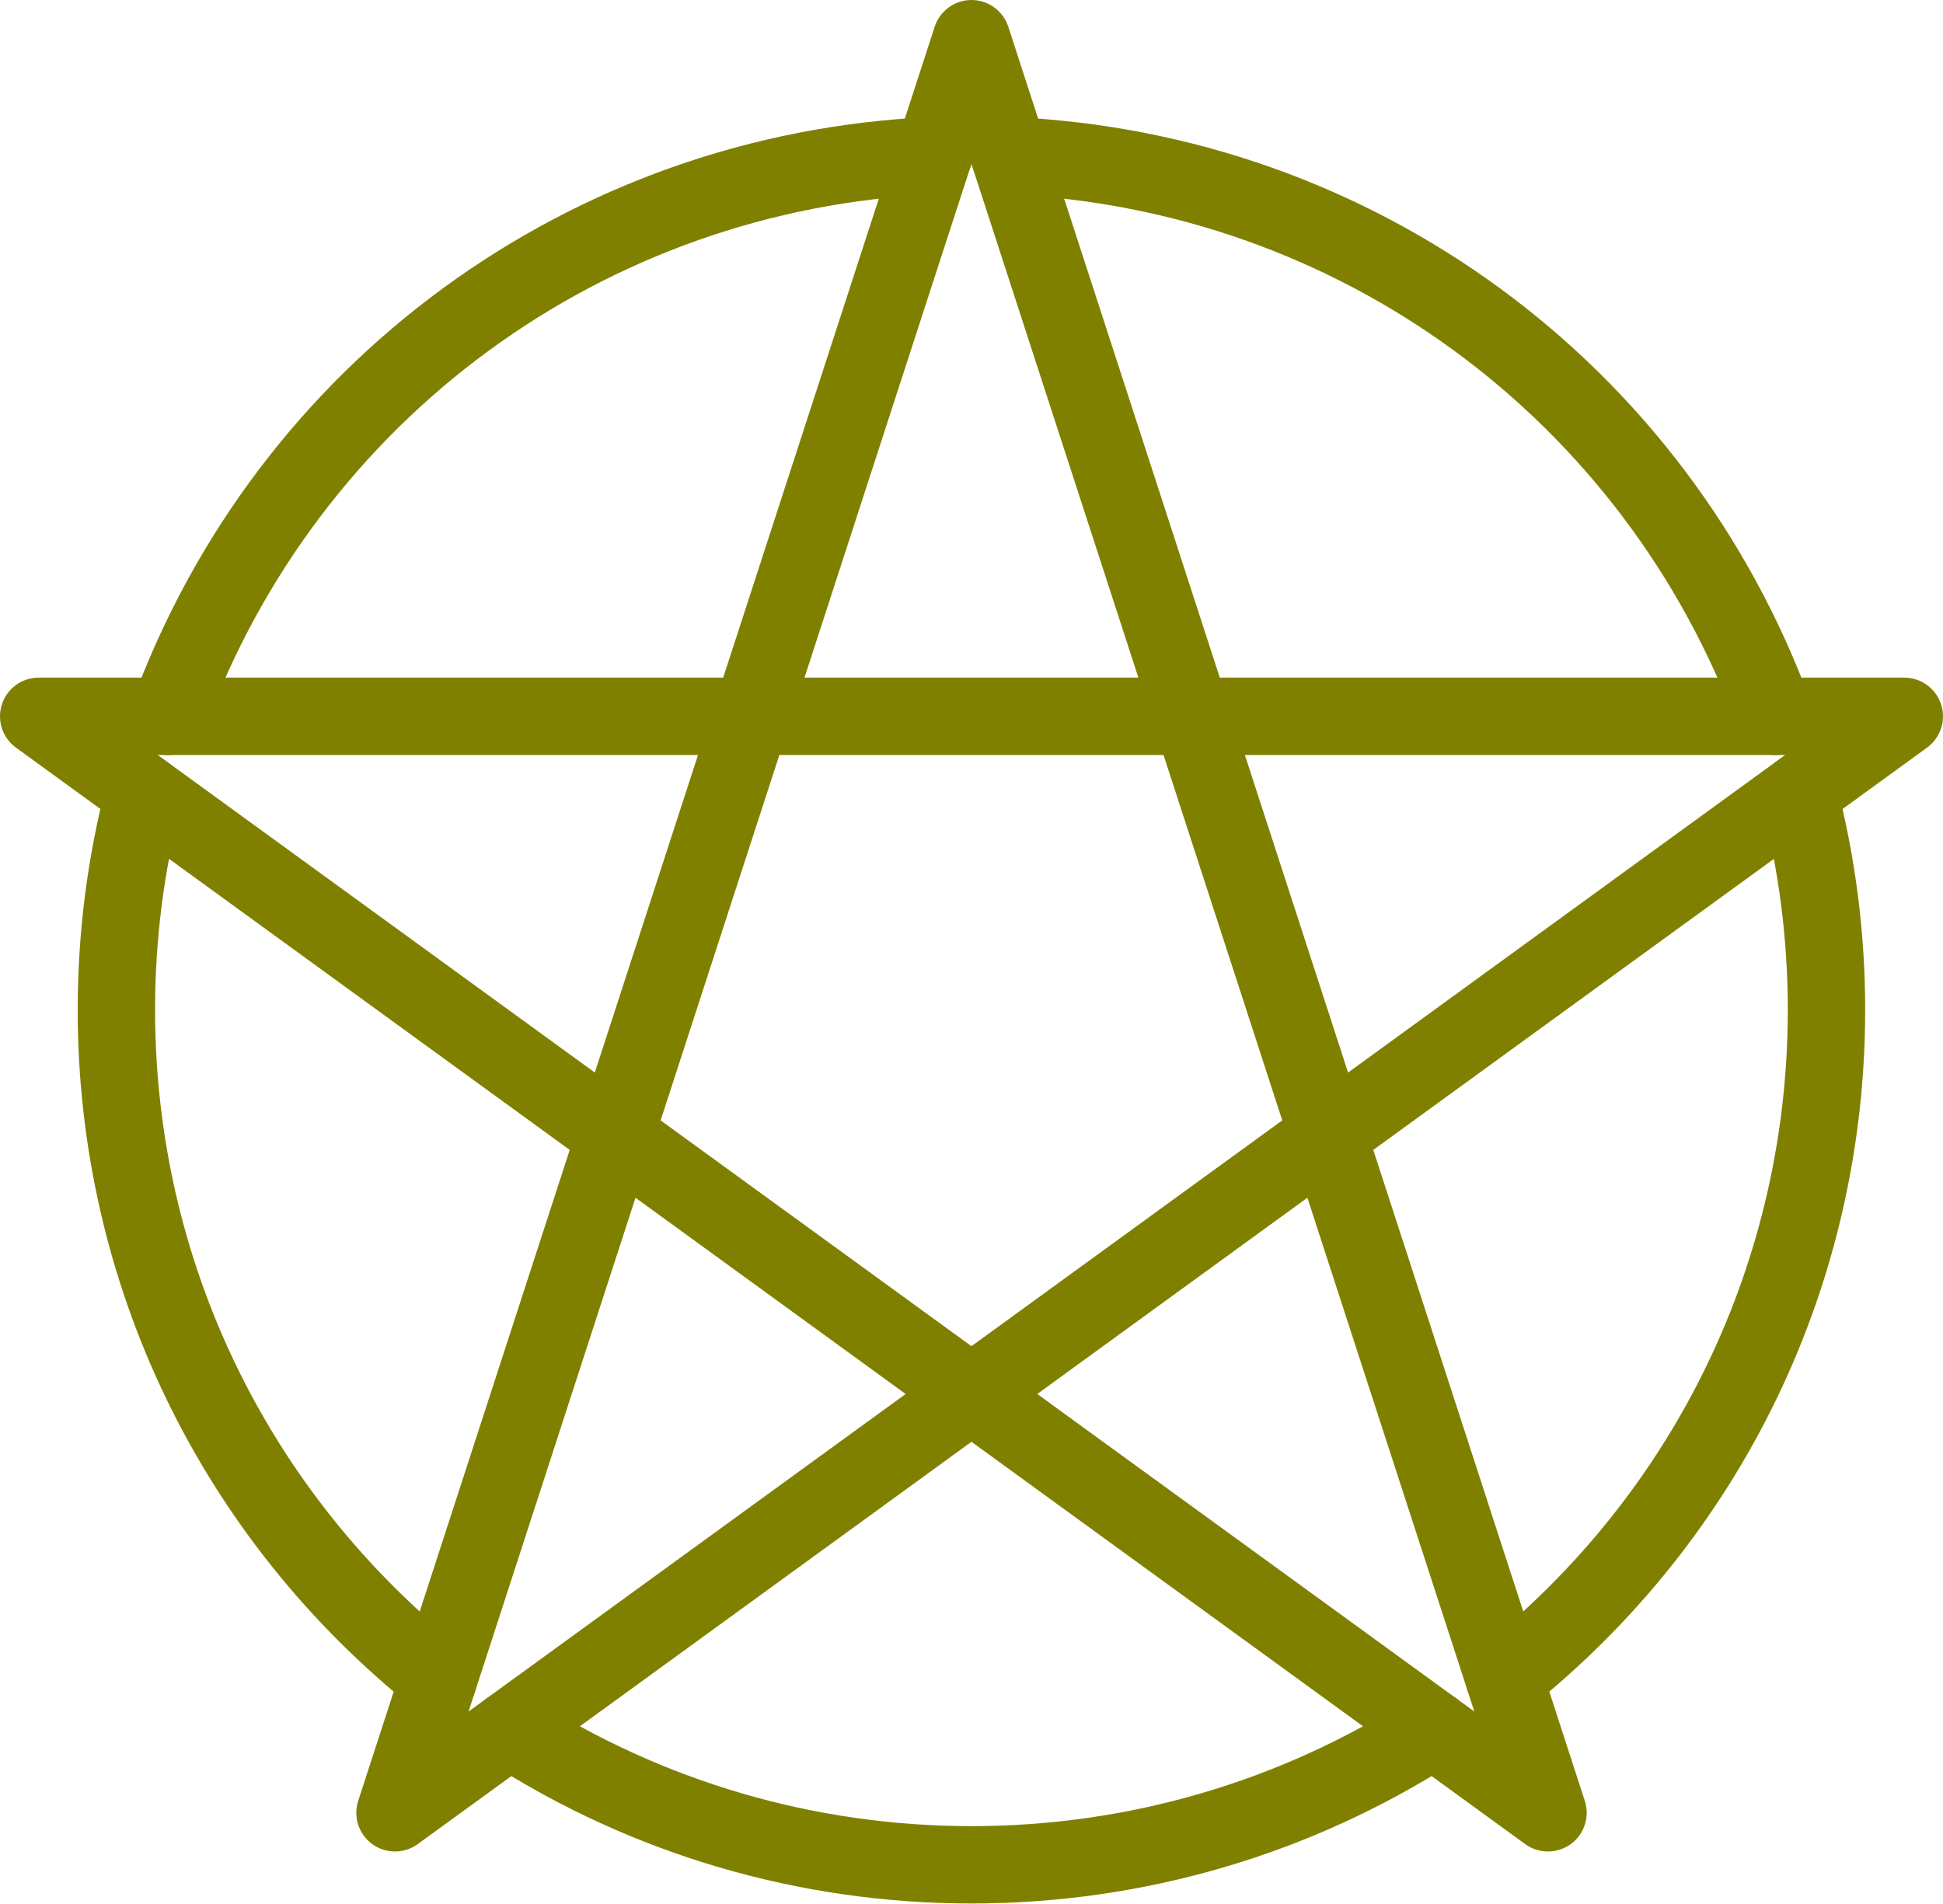
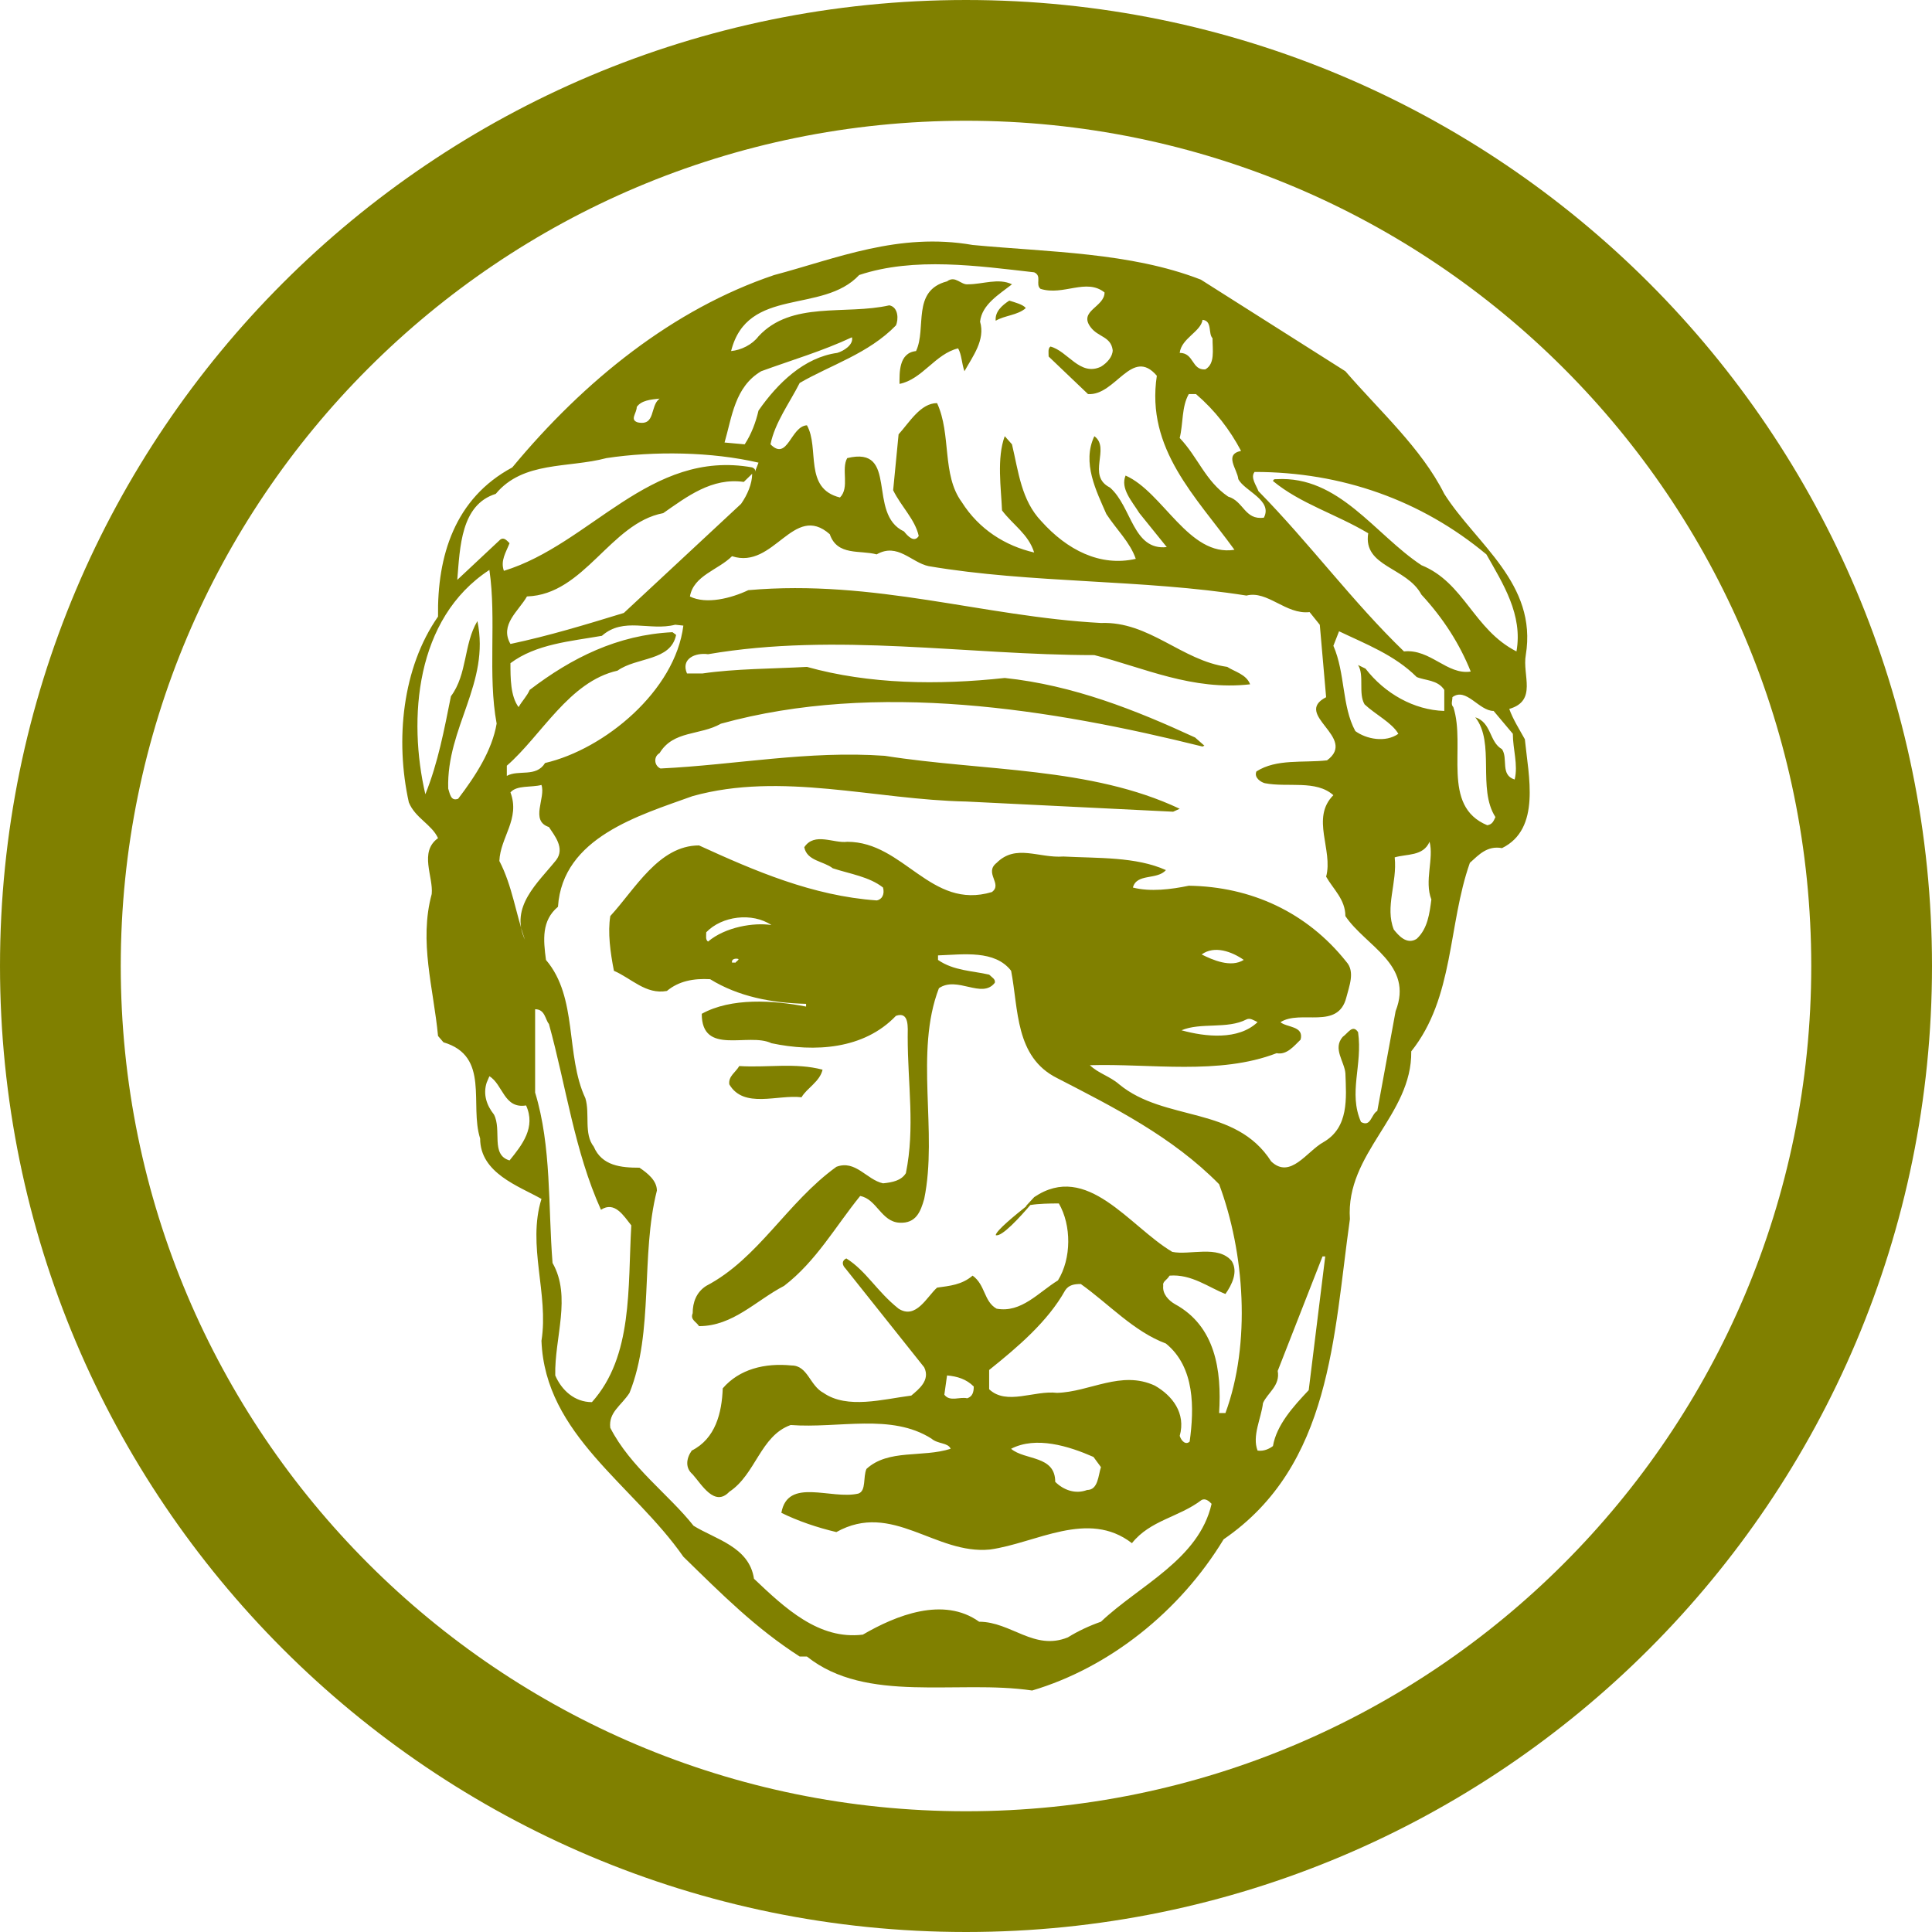
- <svg xmlns="http://www.w3.org/2000/svg" version="1.1" id="Layer_1" x="0px" y="0px" width="188.111px" height="184.299px" viewBox="0 0 188.111 184.299" enable-background="new 0 0 1400 980" xml:space="preserve">
-   <g transform="matrix(1,0,0,1,-785.7386,-420.203)">
-     <g id="g1374">
-       <g style="fill:#808000;fill-opacity:1" id="g234">
-         <path style="fill:#808000;fill-opacity:1" d="m 879.788,604.502 c -16.641,0 -32.802,-4.735 -46.734,-13.696 -1.741,-1.117 -2.245,-3.436 -1.126,-5.175 1.118,-1.741 3.438,-2.243 5.176,-1.126 12.724,8.181 27.483,12.507 42.685,12.507 15.199,0 29.959,-4.326 42.686,-12.507 1.74,-1.119 4.057,-0.615 5.176,1.126 1.119,1.739 0.614,4.058 -1.125,5.175 -13.938,8.961 -30.1,13.696 -46.738,13.696 z" id="path220" />
-         <g style="fill:#808000;fill-opacity:1" id="g232">
-           <path style="fill:#808000;fill-opacity:1" d="m 802.013,493.306 c -0.428,0 -0.862,-0.075 -1.286,-0.229 -1.942,-0.71 -2.942,-2.86 -2.231,-4.804 12.038,-32.936 42.439,-55.208 77.449,-56.74 2.056,-0.081 3.814,1.512 3.905,3.577 0.09,2.067 -1.512,3.816 -3.579,3.907 -31.976,1.399 -59.743,21.743 -70.74,51.827 -0.555,1.517 -1.991,2.462 -3.518,2.462 z" id="path222" />
-           <path style="fill:#808000;fill-opacity:1" d="m 828.198,586.465 c -0.819,0 -1.644,-0.268 -2.333,-0.819 -20.72,-16.527 -32.604,-41.194 -32.604,-67.671 0,-7.432 0.944,-14.815 2.807,-21.943 0.523,-2.002 2.57,-3.204 4.57,-2.677 2.002,0.521 3.2,2.568 2.677,4.569 -1.7,6.511 -2.563,13.256 -2.563,20.051 0,24.185 10.856,46.716 29.784,61.816 1.616,1.29 1.883,3.646 0.592,5.265 -0.738,0.926 -1.828,1.409 -2.93,1.409 z" id="path224" />
-           <path style="fill:#808000;fill-opacity:1" d="m 931.379,586.465 c -1.101,0 -2.19,-0.482 -2.93,-1.409 -1.29,-1.616 -1.025,-3.972 0.592,-5.265 18.927,-15.101 29.782,-37.632 29.782,-61.816 0,-6.796 -0.863,-13.542 -2.563,-20.049 -0.523,-2.002 0.674,-4.048 2.676,-4.57 2.001,-0.523 4.048,0.675 4.571,2.676 1.862,7.125 2.808,14.509 2.808,21.943 0,26.477 -11.883,51.143 -32.602,67.674 -0.691,0.55 -1.515,0.816 -2.334,0.816 z" id="path226" />
-           <path style="fill:#808000;fill-opacity:1" d="m 957.565,493.311 c -1.528,0 -2.963,-0.941 -3.518,-2.461 -10.993,-30.087 -38.763,-50.434 -70.742,-51.833 -2.066,-0.09 -3.669,-1.84 -3.578,-3.907 0.09,-2.065 1.867,-3.658 3.905,-3.577 35.014,1.531 65.415,23.807 77.45,56.746 0.71,1.943 -0.289,4.093 -2.232,4.804 -0.424,0.154 -0.858,0.228 -1.285,0.228 z" id="path228" />
-           <path style="fill:#808000;fill-opacity:1" d="m 935.602,599.467 c -0.773,0 -1.545,-0.236 -2.202,-0.715 l -53.61,-38.951 -53.609,38.951 c -1.314,0.954 -3.09,0.954 -4.404,0 -1.312,-0.953 -1.861,-2.643 -1.36,-4.187 l 20.478,-63.025 -53.613,-38.951 c -1.312,-0.954 -1.861,-2.645 -1.36,-4.188 0.502,-1.542 1.939,-2.588 3.563,-2.588 h 66.269 l 20.476,-63.022 c 0.503,-1.542 1.939,-2.588 3.563,-2.588 1.624,0 3.061,1.046 3.563,2.588 l 20.477,63.022 h 66.27 c 1.622,0 3.06,1.046 3.563,2.588 0.501,1.543 -0.049,3.234 -1.361,4.188 l -53.612,38.952 20.479,63.024 c 0.501,1.544 -0.049,3.233 -1.361,4.187 -0.665,0.478 -1.437,0.715 -2.209,0.715 z m -88.337,-63.297 -16.163,49.746 42.315,-30.744 z m 38.896,19.002 42.316,30.744 -16.164,-49.746 z m -36.463,-26.492 30.091,21.862 30.091,-21.862 -11.495,-35.377 h -37.193 z m 56.564,-35.377 9.989,30.746 42.319,-30.746 z m -105.253,0 42.317,30.746 9.989,-30.746 z m 62.617,-7.491 h 32.325 l -16.163,-49.744 z" id="path230" />
-         </g>
-       </g>
-     </g>
+ <svg xmlns="http://www.w3.org/2000/svg" version="1.1" id="Layer_1" x="0px" y="0px" width="2in" height="2in" viewBox="0 0 192 192" enable-background="new 0 0 1400 980" xml:space="preserve">
+   <defs id="defs16">
+ 		
+ 		
+ 	
+ 			
+ 			
+ 			
+ 			
+ 			
+ 		</defs>
+   <g transform="translate(-785.7386,-412.502)" id="g13">
+     <path style="clip-rule:evenodd;fill:#808000;fill-opacity:1;fill-rule:evenodd;stroke-width:1" id="path18" d="m 895.15,558.302 c -0.271,0.81 -0.271,2.272 -1.372,2.272 -1.17,0.449 -2.362,0 -3.173,-0.81 0,-2.653 -3.014,-2.114 -4.386,-3.283 2.474,-1.282 5.736,-0.269 8.187,0.81 z m -7.378,-25.957 c -1.125,0.9 -3.015,2.43 -3.081,2.902 0.584,0.247 2.518,-1.912 3.441,-2.991 0.81,-0.135 1.912,-0.157 2.834,-0.157 1.26,2.181 1.26,5.465 -0.089,7.648 -1.913,1.169 -3.644,3.262 -6.096,2.811 -1.284,-0.72 -1.102,-2.362 -2.385,-3.285 -1.08,0.922 -2.273,1.013 -3.531,1.192 -1.013,0.9 -2.092,3.194 -3.824,2.093 -2.181,-1.733 -3.194,-3.735 -5.195,-4.995 -0.54,0.271 -0.36,0.72 -0.091,0.99 l 7.828,9.83 c 0.629,1.282 -0.54,2.181 -1.282,2.81 -2.811,0.36 -6.365,1.373 -8.727,-0.269 -1.373,-0.72 -1.552,-2.722 -3.173,-2.722 -2.654,-0.269 -5.195,0.36 -6.837,2.273 -0.091,2.451 -0.72,4.994 -3.082,6.185 -0.563,0.81 -0.652,1.732 0.091,2.362 0.9,1.012 2.181,3.282 3.643,1.732 2.631,-1.732 3.082,-5.556 6.096,-6.635 4.814,0.359 9.987,-1.192 13.99,1.349 0.652,0.561 1.642,0.383 1.912,1.012 -2.811,0.9 -6.185,0 -8.367,2.002 -0.36,0.81 0,2.181 -0.809,2.451 -2.722,0.63 -7.018,-1.642 -7.648,1.913 1.642,0.81 3.554,1.461 5.465,1.912 5.556,-3.103 9.83,2.273 15.272,1.733 4.566,-0.63 9.739,-4.004 14.102,-0.63 1.822,-2.294 4.656,-2.563 6.928,-4.295 0.36,-0.181 0.72,0.089 0.989,0.383 -1.258,5.532 -7.174,8.097 -10.998,11.719 -1.102,0.383 -2.273,0.922 -3.283,1.552 -3.351,1.372 -5.645,-1.552 -8.818,-1.552 -3.553,-2.542 -8.277,-0.629 -11.56,1.282 -4.364,0.541 -7.737,-2.631 -10.819,-5.555 -0.472,-3.173 -3.823,-3.914 -6.005,-5.264 -2.451,-3.105 -6.276,-5.825 -8.277,-9.739 -0.18,-1.552 1.08,-2.181 1.912,-3.463 2.451,-6.096 1.08,-13.653 2.722,-20.109 0,-0.99 -0.922,-1.732 -1.732,-2.273 -1.821,0 -3.733,-0.18 -4.543,-2.092 -1.012,-1.282 -0.36,-3.283 -0.833,-4.812 -2.002,-4.274 -0.72,-10.01 -3.914,-13.742 -0.269,-2.002 -0.449,-3.914 1.192,-5.285 0.451,-6.905 8.097,-9.087 13.384,-10.999 8.817,-2.451 18.105,0.36 27.192,0.54 l 20.558,1.012 0.653,-0.292 c -8.839,-4.183 -19.479,-3.711 -29.308,-5.263 -7.648,-0.54 -14.822,0.9 -22.29,1.26 -0.629,-0.271 -0.72,-1.17 -0.091,-1.53 1.372,-2.271 4.004,-1.732 6.096,-2.923 15.475,-4.274 32.839,-1.462 47.862,2.272 l 0.181,-0.089 -0.921,-0.81 c -5.895,-2.722 -12.101,-5.196 -18.916,-5.916 -6.636,0.72 -13.473,0.629 -19.658,-1.101 -3.262,0.18 -7.176,0.18 -10.37,0.652 h -1.552 c -0.629,-1.462 0.833,-2.092 2.093,-1.912 12.753,-2.182 25.753,0.089 38.394,0.089 4.926,1.26 9.739,3.554 15.475,2.902 -0.36,-0.99 -1.552,-1.26 -2.273,-1.732 -4.543,-0.63 -7.736,-4.544 -12.55,-4.363 -11.741,-0.63 -22.47,-4.364 -35.043,-3.262 -1.709,0.81 -4.183,1.44 -5.803,0.629 0.36,-2.092 2.811,-2.631 4.184,-4.004 4.183,1.372 6.096,-5.375 9.716,-2.182 0.742,2.182 3.014,1.552 4.656,2.002 2.092,-1.192 3.441,0.81 5.172,1.17 10.19,1.732 21.21,1.282 31.579,2.923 2.092,-0.54 3.913,1.913 6.275,1.642 l 1.013,1.26 0.629,7.198 c -3.374,1.732 3.173,4.003 0.091,6.275 -2.362,0.269 -5.016,-0.18 -7.018,1.102 -0.269,0.629 0.473,1.078 0.833,1.169 2.272,0.449 5.083,-0.36 6.814,1.192 -2.273,2.272 0,5.443 -0.72,8.097 0.72,1.26 1.913,2.272 1.913,3.914 2.002,2.991 6.816,4.814 4.994,9.447 l -1.822,9.918 c -0.629,0.36 -0.629,1.644 -1.618,1.102 -1.282,-2.923 0.18,-5.644 -0.292,-8.93 -0.54,-0.809 -0.989,0.091 -1.53,0.473 -1.012,1.169 0.181,2.451 0.271,3.622 0.089,2.474 0.36,5.375 -2.181,6.837 -1.642,0.9 -3.285,3.734 -5.196,1.913 -3.554,-5.556 -10.55,-3.914 -15.093,-7.648 -0.921,-0.81 -2.092,-1.101 -2.923,-1.912 6.005,-0.181 12.842,1.012 18.556,-1.193 1.013,0.203 1.732,-0.719 2.385,-1.349 0.36,-1.372 -1.372,-1.192 -2.002,-1.732 2.002,-1.282 5.713,0.81 6.545,-2.451 0.271,-1.102 0.9,-2.563 0,-3.554 -3.913,-4.926 -9.469,-7.468 -15.654,-7.557 -1.732,0.36 -3.823,0.629 -5.556,0.18 0.384,-1.44 2.386,-0.72 3.285,-1.732 -2.993,-1.35 -6.816,-1.169 -10.19,-1.35 -2.451,0.181 -4.723,-1.282 -6.635,0.63 -1.284,1.012 0.629,2.092 -0.473,2.901 -6.095,1.822 -8.727,-4.994 -14.371,-4.994 -1.349,0.18 -3.262,-0.99 -4.274,0.54 0.271,1.372 1.913,1.372 2.834,2.092 1.709,0.563 3.621,0.832 4.992,1.912 0.18,0.653 -0.089,1.192 -0.629,1.282 -6.365,-0.451 -12.101,-2.925 -17.656,-5.465 -4.004,0 -6.366,4.363 -8.817,7.017 -0.269,1.62 0,3.621 0.36,5.443 1.732,0.742 3.171,2.385 5.263,2.002 1.192,-0.99 2.654,-1.26 4.296,-1.17 2.811,1.732 6.096,2.362 9.537,2.451 v 0.271 c -3.261,-0.63 -7.445,-0.901 -10.368,0.719 0,4.207 4.634,1.821 6.928,2.923 4.274,0.9 9.177,0.63 12.37,-2.721 1.349,-0.472 1.169,1.169 1.169,2.092 0,4.723 0.742,8.997 -0.18,13.541 -0.449,0.741 -1.349,0.921 -2.272,1.012 -1.642,-0.36 -2.722,-2.361 -4.634,-1.642 -4.926,3.554 -7.737,9.109 -12.933,11.831 -0.99,0.629 -1.349,1.642 -1.349,2.722 -0.271,0.652 0.36,0.832 0.629,1.282 3.374,0 5.645,-2.542 8.457,-4.004 3.194,-2.451 5.106,-5.915 7.557,-8.93 1.642,0.292 2.093,2.565 3.914,2.654 1.642,0.089 2.093,-1.102 2.451,-2.362 1.372,-6.657 -0.989,-14.575 1.462,-20.941 1.821,-1.26 4.274,1.102 5.555,-0.54 0.091,-0.36 -0.292,-0.54 -0.561,-0.809 -1.642,-0.383 -3.532,-0.383 -5.084,-1.462 v -0.451 c 2.542,-0.089 5.645,-0.561 7.265,1.529 0.743,3.824 0.383,8.57 4.566,10.662 5.624,2.902 11.449,5.825 16.104,10.548 2.543,6.816 3.173,15.835 0.63,22.74 h -0.63 c 0.271,-4.274 -0.383,-8.637 -4.384,-10.819 -0.63,-0.36 -1.26,-1.013 -1.17,-1.822 -0.089,-0.449 0.36,-0.54 0.629,-1.013 2.182,-0.18 3.914,1.192 5.556,1.822 0.629,-0.9 1.282,-2.182 0.629,-3.262 -1.349,-1.642 -4.183,-0.561 -5.915,-0.921 -4.274,-2.542 -8.457,-8.997 -13.72,-5.443 l -0.832,0.9 c 0.018,10e-4 0.063,10e-4 0.084,-0.021 z m -5.263,17.948 c 0,0.541 -0.112,0.99 -0.652,1.17 -0.72,-0.18 -1.732,0.383 -2.271,-0.36 l 0.269,-1.912 c 1.012,0.091 1.912,0.36 2.654,1.101 z m 10.639,-10.187 c 2.811,2.002 5.264,4.723 8.458,5.915 2.902,2.362 2.81,6.456 2.361,9.739 -0.359,0.36 -0.81,0 -0.989,-0.563 0.63,-2.271 -0.742,-4.004 -2.474,-4.994 -3.351,-1.552 -6.456,0.63 -9.718,0.72 -2.271,-0.271 -5.015,1.282 -6.747,-0.36 v -1.913 c 2.834,-2.272 5.825,-4.812 7.557,-7.917 0.36,-0.539 0.899,-0.628 1.552,-0.628 z m 22.649,10.548 c -1.552,1.642 -3.194,3.465 -3.554,5.556 -0.359,0.269 -0.9,0.54 -1.529,0.449 -0.563,-1.462 0.36,-3.194 0.54,-4.724 0.449,-1.012 1.732,-1.732 1.462,-3.194 l 4.454,-11.38 h 0.269 z m -77.778,-28.296 c 0.99,2.182 -0.383,3.914 -1.642,5.467 -1.912,-0.563 -0.742,-3.015 -1.552,-4.567 -0.72,-0.9 -1.101,-2.001 -0.72,-3.171 l 0.269,-0.63 c 1.35,0.81 1.441,3.262 3.644,2.902 z m 29.465,-3.553 c -0.269,1.192 -1.552,1.821 -2.092,2.743 -2.361,-0.291 -5.736,1.17 -7.176,-1.282 -0.112,-0.81 0.629,-1.192 0.99,-1.821 2.811,0.179 5.555,-0.36 8.277,0.36 z m 43.23,-4.724 c -1.913,1.822 -5.196,1.462 -7.558,0.81 1.913,-0.81 4.543,-0.089 6.456,-1.08 0.36,-0.18 0.72,0.089 1.102,0.269 z m -70.424,0.181 c 1.709,6.185 2.542,12.64 5.173,18.466 1.372,-0.901 2.272,0.629 3.014,1.55 -0.36,6.185 0.18,13.001 -3.914,17.567 -1.732,0 -3.014,-1.192 -3.644,-2.653 -0.089,-3.735 1.642,-7.829 -0.269,-11.18 -0.451,-5.644 -0.091,-11.561 -1.732,-16.936 v -8.277 c 0.99,-10e-4 0.99,1.011 1.372,1.462 z m 18.826,-6.456 c 0.091,0.091 -0.269,0.269 -0.269,0.36 h -0.36 c -0.091,-0.36 0.36,-0.451 0.629,-0.36 z m 50.226,0.089 c -1.284,0.809 -3.105,0 -4.184,-0.54 1.26,-0.922 2.991,-0.292 4.184,0.54 z m -46.941,-3.463 c -1.732,-0.271 -4.566,0.18 -6.297,1.642 -0.271,-0.18 -0.18,-0.54 -0.18,-0.922 1.55,-1.62 4.564,-2.002 6.477,-0.72 z m 65.586,-2.542 c -0.181,1.372 -0.36,2.902 -1.462,3.914 -0.989,0.629 -1.821,-0.36 -2.272,-0.921 -0.9,-2.271 0.359,-4.634 0.089,-7.176 1.192,-0.36 2.834,-0.091 3.463,-1.552 0.451,1.642 -0.539,3.913 0.181,5.735 z m -88.439,-11.38 c 0.449,1.282 -1.169,3.554 0.742,4.183 0.54,0.832 1.62,2.092 0.72,3.283 -1.821,2.271 -4.634,4.634 -3.103,7.918 -0.9,-2.542 -1.26,-5.376 -2.542,-7.828 0.091,-2.361 2.092,-4.183 1.102,-6.816 0.628,-0.741 2.09,-0.472 3.081,-0.741 z m 96.535,-5.084 c 0,1.529 0.541,3.082 0.181,4.543 -1.462,-0.449 -0.63,-2.092 -1.26,-3.014 -1.282,-0.72 -1.013,-2.631 -2.654,-3.171 2.002,2.542 0.181,7.085 2.002,9.919 -0.18,0.36 -0.269,0.72 -0.81,0.81 -4.634,-1.912 -2.092,-7.828 -3.374,-11.741 -0.271,-0.269 -0.089,-0.629 -0.089,-0.989 1.372,-1.013 2.631,1.372 4.094,1.372 z m -9.559,-5.645 c 0.832,0.36 2.092,0.269 2.745,1.282 v 2.092 c -3.014,-0.089 -5.915,-1.732 -7.828,-4.206 l -0.742,-0.36 c 0.652,1.012 0,2.834 0.652,3.914 1.08,1.012 2.722,1.821 3.353,2.923 -1.26,0.9 -3.173,0.54 -4.274,-0.269 -1.349,-2.474 -0.989,-5.736 -2.181,-8.479 l 0.563,-1.44 c 2.63,1.258 5.532,2.361 7.713,4.543 z m -72.874,-5.106 c -0.81,6.477 -7.828,12.281 -13.742,13.653 -0.9,1.462 -2.631,0.629 -3.802,1.282 v -1.013 c 3.441,-2.991 6.185,-8.366 10.999,-9.446 1.913,-1.372 5.285,-0.922 5.825,-3.554 l -0.36,-0.269 c -5.465,0.269 -10.01,2.542 -14.193,5.736 -0.269,0.629 -0.742,1.08 -1.102,1.709 -0.809,-1.08 -0.809,-2.902 -0.809,-4.363 2.542,-1.913 6.005,-2.182 9.087,-2.722 2.181,-1.913 4.746,-0.449 7.288,-1.102 z m -18.556,9.739 c -0.449,2.654 -2.092,5.196 -3.824,7.468 -0.72,0.269 -0.81,-0.451 -0.989,-1.012 -0.181,-6.096 4.183,-10.46 2.901,-16.645 -1.372,2.271 -0.989,5.285 -2.631,7.468 -0.653,3.262 -1.282,6.635 -2.542,9.739 -1.732,-7.468 -1.012,-17.476 6.365,-22.29 0.721,4.904 -0.179,10.459 0.721,15.272 z m 24.292,-21.84 -11.651,10.842 c -3.824,1.17 -7.445,2.273 -11.268,3.082 -1.102,-1.912 0.809,-3.261 1.642,-4.723 5.713,-0.18 8.277,-7.288 13.54,-8.278 2.361,-1.641 4.836,-3.554 8.007,-3.103 l 0.832,-0.81 c -10e-4,0.989 -0.473,2.092 -1.102,2.991 z m 74.066,5.016 c 1.642,2.902 3.644,6.005 2.991,9.649 -4.274,-2.181 -5.172,-6.837 -9.447,-8.57 -4.655,-3.082 -8.186,-8.907 -14.394,-8.547 -0.269,0 -0.269,0 -0.36,0.18 2.745,2.271 6.276,3.283 9.469,5.195 -0.54,3.351 3.824,3.351 5.285,6.096 2.182,2.361 3.802,4.903 4.903,7.648 -2.362,0.36 -4.004,-2.271 -6.635,-2.002 -5.106,-4.926 -9.379,-10.751 -14.462,-15.924 -0.203,-0.563 -0.832,-1.372 -0.383,-1.912 8.659,10e-4 16.576,2.813 23.032,8.189 z m -72.334,-9.11 -0.36,0.922 c 0.089,-0.271 -0.091,-0.36 -0.271,-0.451 -10.188,-1.821 -16.015,7.625 -24.673,10.279 -0.36,-1.013 0.203,-1.822 0.563,-2.745 -0.269,-0.269 -0.563,-0.629 -0.921,-0.36 l -4.274,4.004 c 0.269,-3.262 0.36,-7.468 3.824,-8.547 2.721,-3.283 7.197,-2.542 10.999,-3.554 4.743,-0.719 10.479,-0.629 15.113,0.451 z m -9.83,-6.365 c -0.989,0.742 -0.36,2.745 -2.181,2.361 -0.81,-0.269 -0.089,-0.9 -0.089,-1.529 0.449,-0.652 1.37,-0.741 2.27,-0.832 z m 53.308,-0.449 c 1.912,1.642 3.374,3.554 4.476,5.645 -1.732,0.36 -0.36,1.822 -0.271,2.811 0.63,1.192 3.441,2.092 2.542,3.824 -1.912,0.269 -2.001,-1.642 -3.553,-2.092 -2.273,-1.552 -2.993,-3.914 -4.814,-5.825 0.36,-1.462 0.18,-3.082 0.9,-4.363 h 0.719 z m -35.651,-4.094 c -3.285,0.449 -5.916,2.991 -7.828,5.736 -0.269,1.169 -0.72,2.361 -1.372,3.351 l -2.002,-0.18 c 0.742,-2.542 1.012,-5.532 3.643,-7.085 3.014,-1.102 6.096,-2.002 9.019,-3.374 0.18,0.741 -0.832,1.372 -1.461,1.552 z m 37.292,-1.462 c 0,1.192 0.269,2.542 -0.72,3.103 -1.372,0.091 -1.102,-1.642 -2.542,-1.642 0.18,-1.462 2.092,-2.092 2.272,-3.283 0.99,0.091 0.541,1.372 0.99,1.822 z m -18.556,-2.991 c -0.81,0.72 -2.092,0.72 -2.991,1.258 -0.091,-0.9 0.629,-1.529 1.349,-2.001 0.563,0.18 1.372,0.383 1.642,0.742 z m -1.373,-2.362 c -1.26,0.989 -2.991,2.002 -3.171,3.711 0.54,1.822 -0.742,3.463 -1.552,4.926 -0.271,-0.742 -0.271,-1.642 -0.629,-2.272 -2.271,0.54 -3.554,3.082 -5.825,3.531 0,-1.08 -0.089,-3.082 1.642,-3.262 1.078,-2.271 -0.472,-6.005 3.081,-6.928 0.833,-0.629 1.372,0.383 2.093,0.292 1.461,10e-4 3.013,-0.651 4.362,10e-4 z m 2.205,-1.192 c 0.81,0.36 0.089,1.192 0.629,1.642 2.273,0.72 4.543,-1.101 6.366,0.36 0,1.462 -2.633,1.821 -1.373,3.463 0.743,0.989 2.002,0.9 2.182,2.272 0,0.629 -0.54,1.26 -1.17,1.642 -2.092,0.989 -3.283,-1.552 -5.016,-2.002 -0.269,0.18 -0.18,0.629 -0.18,0.99 l 3.914,3.734 c 2.743,0.18 4.363,-4.723 6.838,-1.822 -1.102,7.288 3.891,12.011 7.714,17.296 -4.543,0.72 -7.085,-5.736 -10.819,-7.377 -0.541,1.282 0.629,2.542 1.372,3.734 l 2.722,3.374 c -3.375,0.36 -3.465,-4.003 -5.645,-5.916 -2.362,-1.192 0.089,-3.914 -1.552,-5.106 -1.26,2.631 0.203,5.465 1.192,7.737 1.013,1.552 2.362,2.811 2.923,4.454 -3.553,0.81 -6.837,-0.9 -9.379,-3.734 -2.001,-2.092 -2.271,-4.903 -2.923,-7.648 l -0.719,-0.81 c -0.81,2.182 -0.36,5.196 -0.271,7.377 1.08,1.44 2.631,2.361 3.194,4.184 -2.834,-0.653 -5.467,-2.273 -7.198,-5.016 -2.001,-2.722 -1.012,-6.725 -2.451,-9.83 -1.642,0 -2.745,1.912 -3.824,3.103 l -0.54,5.556 c 0.81,1.642 2.182,2.902 2.542,4.544 -0.449,0.719 -1.102,0 -1.462,-0.449 -3.734,-1.732 -0.449,-8.547 -5.645,-7.288 -0.629,1.101 0.269,2.923 -0.72,3.914 -3.643,-0.9 -2.001,-4.903 -3.283,-7.176 -1.62,0.091 -1.913,3.622 -3.622,1.889 0.449,-2.182 1.889,-4.094 2.902,-6.096 3.103,-1.8 6.816,-2.902 9.559,-5.713 0.269,-0.563 0.269,-1.822 -0.652,-2.002 -4.364,0.99 -9.718,-0.472 -13.001,3.082 -0.629,0.832 -1.732,1.372 -2.722,1.462 1.62,-6.456 9.087,-3.644 12.73,-7.557 5.468,-1.82 11.832,-0.897 17.388,-0.268 z m 16.555,0.72 14.373,9.11 c 3.374,3.914 7.557,7.648 9.83,12.191 3.173,4.994 9.266,8.907 8.098,16.015 -0.36,2.002 1.169,4.543 -1.642,5.353 0.359,1.012 0.989,2.002 1.55,3.014 0.36,3.644 1.62,8.907 -2.271,10.819 -1.462,-0.269 -2.294,0.653 -3.194,1.462 -2.181,6.185 -1.552,13.382 -5.825,18.736 0.089,6.366 -6.545,10.099 -6.096,16.667 -1.642,11.628 -1.821,24.47 -12.55,31.826 -4.364,7.198 -11.381,12.753 -19.029,15.025 -7.445,-1.102 -16.464,1.349 -22.379,-3.375 h -0.72 c -4.363,-2.81 -7.648,-6.095 -11.561,-9.919 -4.994,-7.174 -13.742,-12.1 -14.103,-21.458 0.742,-4.655 -1.44,-9.469 0,-14.102 -2.271,-1.282 -6.095,-2.563 -6.095,-6.005 -1.08,-3.374 1.012,-8.186 -3.644,-9.559 l -0.54,-0.629 c -0.449,-4.746 -1.912,-9.379 -0.629,-14.103 0.18,-1.732 -1.282,-4.184 0.629,-5.556 -0.629,-1.372 -2.271,-2.002 -2.901,-3.554 -1.373,-6.185 -0.653,-13.382 2.901,-18.466 -0.089,-6.005 1.642,-11.741 7.377,-14.822 7.176,-8.659 16.015,-15.744 26.023,-19.118 6.185,-1.642 12.37,-4.274 19.726,-2.991 7.558,0.72 15.655,0.72 22.673,3.442 z" />
+     <circle style="opacity:1;fill:none;fill-opacity:1;stroke:#808000;stroke-width:12;stroke-linecap:butt;stroke-linejoin:miter;stroke-miterlimit:100;stroke-dasharray:none;stroke-dashoffset:0;stroke-opacity:1;paint-order:markers fill stroke" id="path873" cx="881.739" cy="508.502" r="90" />
  </g>
</svg>
